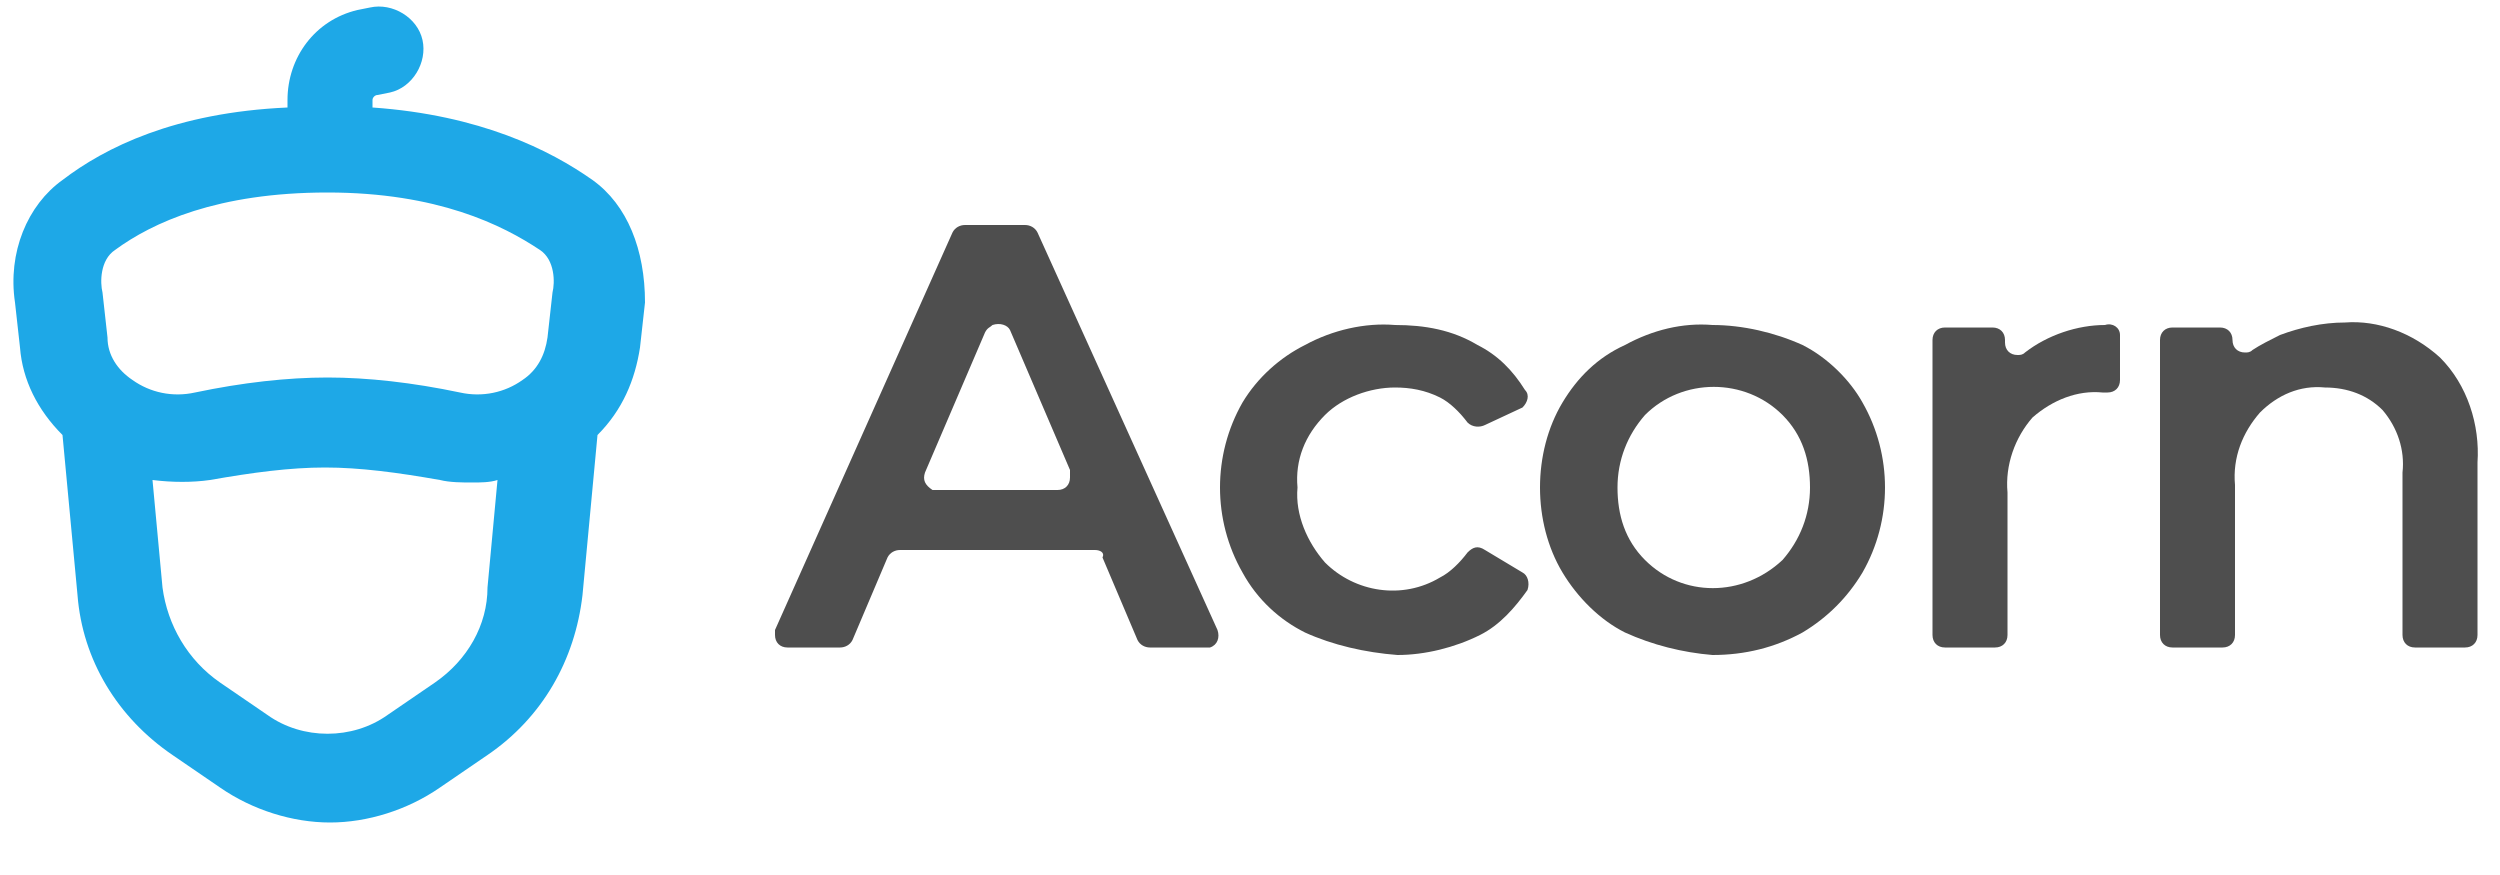
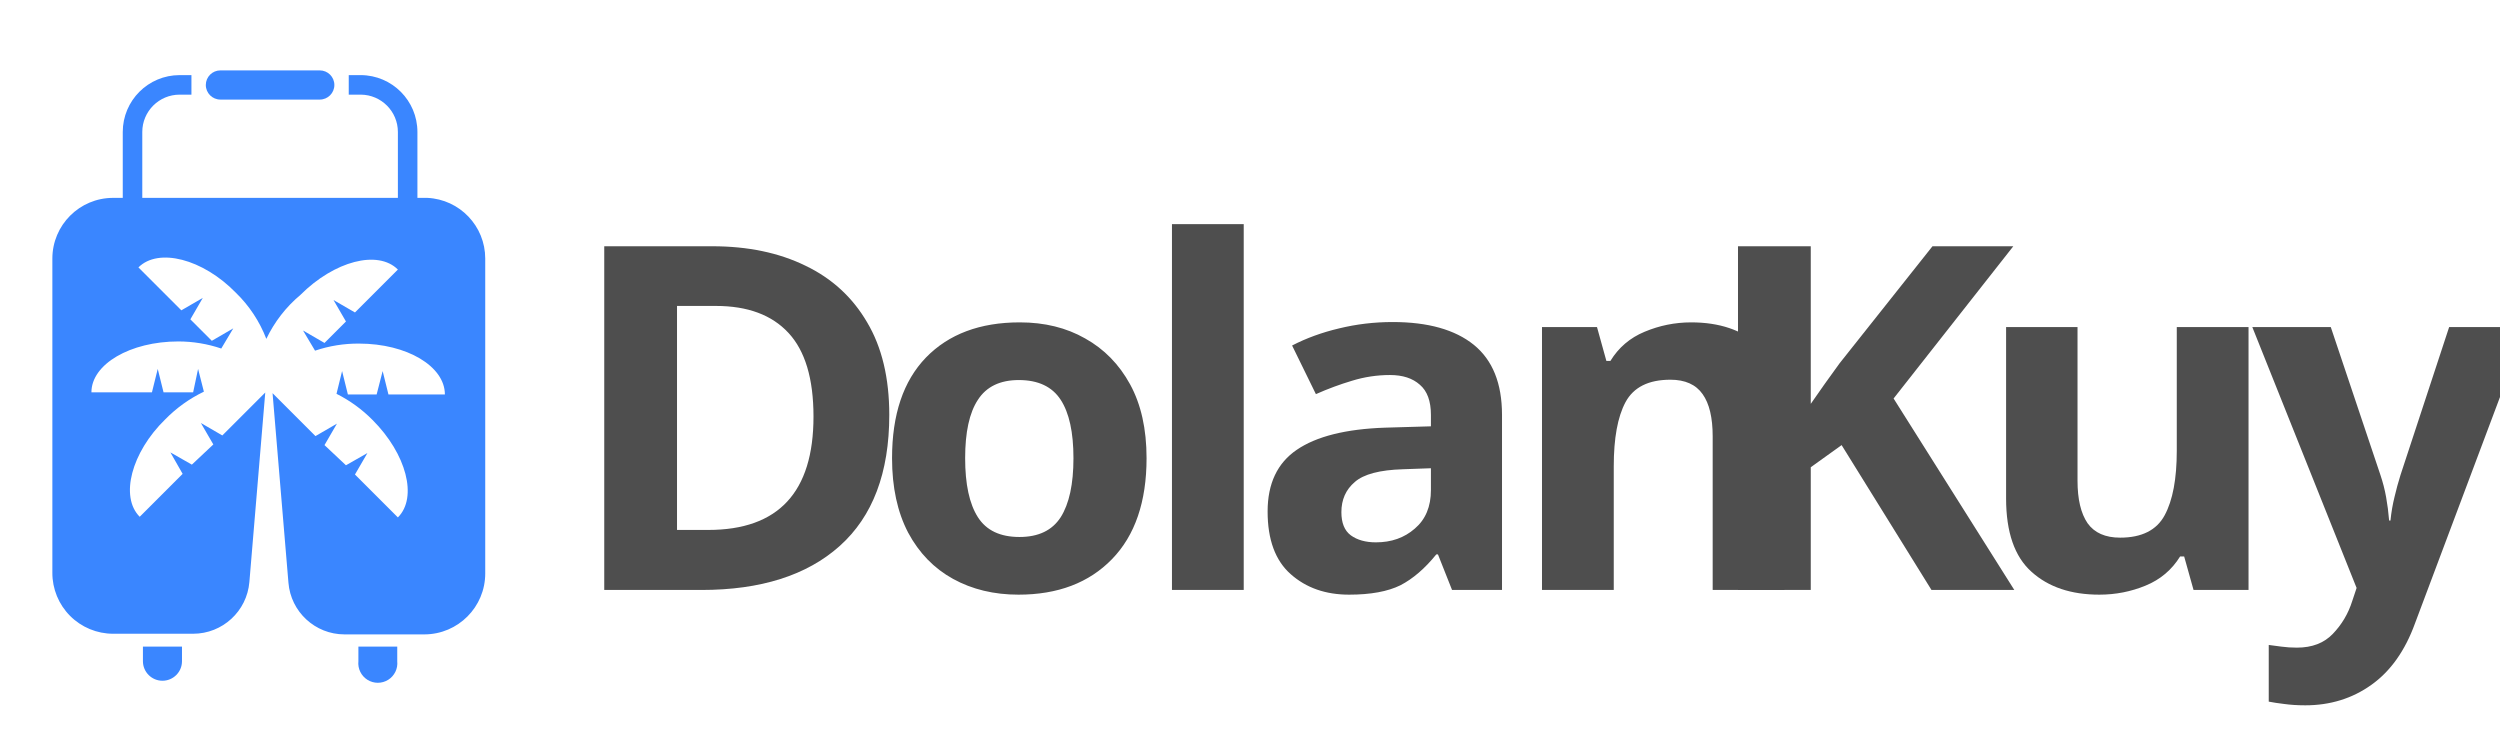
- <svg xmlns="http://www.w3.org/2000/svg" version="1.1" id="katman_1" x="0px" y="0px" viewBox="0 0 100 35" style="enable-background:new 0 0 100 35;" xml:space="preserve">
-   <style type="text/css">
- 	.st0{fill:#4E4E4E;}
- 	.st1{fill:#1EA8E7;}
- </style>
-   <path class="st0" d="M43.8,22H36c-0.2,0-0.4,0.1-0.5,0.3l-1.4,3.3c-0.1,0.2-0.3,0.3-0.5,0.3h-2.1c-0.3,0-0.5-0.2-0.5-0.5  c0-0.1,0-0.1,0-0.2l7.1-15.9C38.2,9.1,38.4,9,38.6,9H41c0.2,0,0.4,0.1,0.5,0.3l7.2,15.9c0.1,0.3,0,0.6-0.3,0.7c-0.1,0-0.1,0-0.2,0  H46c-0.2,0-0.4-0.1-0.5-0.3l-1.4-3.3C44.2,22.1,44,22,43.8,22z M42.8,18.8l-2.4-5.6C40.3,13,40,12.9,39.7,13  c-0.1,0.1-0.2,0.1-0.3,0.3L37,18.9c-0.1,0.3,0,0.5,0.3,0.7c0.1,0,0.1,0,0.2,0h4.8c0.3,0,0.5-0.2,0.5-0.5  C42.8,19,42.8,18.9,42.8,18.8L42.8,18.8z" />
-   <path class="st0" d="M52.2,25.3c-1-0.5-1.9-1.3-2.5-2.4c-1.2-2.1-1.2-4.7,0-6.8c0.6-1,1.5-1.8,2.5-2.3c1.1-0.6,2.4-0.9,3.6-0.8  c1.2,0,2.3,0.2,3.3,0.8c0.8,0.4,1.4,1,1.9,1.8c0.2,0.2,0.1,0.5-0.1,0.7l0,0L59.4,17c-0.2,0.1-0.5,0.1-0.7-0.1  c-0.3-0.4-0.7-0.8-1.1-1c-0.6-0.3-1.2-0.4-1.8-0.4c-1,0-2.1,0.4-2.8,1.1c-0.8,0.8-1.2,1.8-1.1,2.9c-0.1,1.1,0.4,2.2,1.1,3  c1.2,1.2,3.1,1.5,4.6,0.6c0.4-0.2,0.8-0.6,1.1-1c0.2-0.2,0.4-0.3,0.7-0.1l1.5,0.9c0.2,0.1,0.3,0.4,0.2,0.7l0,0  c-0.5,0.7-1.1,1.4-1.9,1.8c-1,0.5-2.2,0.8-3.3,0.8C54.6,26.1,53.3,25.8,52.2,25.3z" />
-   <path class="st0" d="M65,25.3c-1-0.5-1.9-1.4-2.5-2.4s-0.9-2.2-0.9-3.4c0-1.2,0.3-2.4,0.9-3.4c0.6-1,1.4-1.8,2.5-2.3  c1.1-0.6,2.3-0.9,3.5-0.8c1.2,0,2.5,0.3,3.6,0.8c1,0.5,1.9,1.4,2.4,2.3c1.2,2.1,1.2,4.7,0,6.8c-0.6,1-1.4,1.8-2.4,2.4  c-1.1,0.6-2.3,0.9-3.6,0.9C67.3,26.1,66.1,25.8,65,25.3z M71.3,22.4c0.7-0.8,1.1-1.8,1.1-2.9s-0.3-2.1-1.1-2.9c-1.5-1.5-4-1.5-5.5,0  c-0.7,0.8-1.1,1.8-1.1,2.9s0.3,2.1,1.1,2.9C67.3,23.9,69.7,23.9,71.3,22.4z" />
-   <path class="st0" d="M84.8,13.4v1.8c0,0.3-0.2,0.5-0.5,0.5l0,0h-0.2c-1-0.1-2,0.3-2.8,1c-0.7,0.8-1.1,1.9-1,3v5.7  c0,0.3-0.2,0.5-0.5,0.5l0,0h-2c-0.3,0-0.5-0.2-0.5-0.5l0,0V13.6c0-0.3,0.2-0.5,0.5-0.5h1.9c0.3,0,0.5,0.2,0.5,0.5l0,0v0.1  c0,0.3,0.2,0.5,0.5,0.5c0.1,0,0.2,0,0.3-0.1c0.9-0.7,2.1-1.1,3.2-1.1C84.5,12.9,84.8,13.1,84.8,13.4L84.8,13.4z" />
-   <path class="st0" d="M97.6,14.3c1.1,1.1,1.6,2.7,1.5,4.2v6.9c0,0.3-0.2,0.5-0.5,0.5l0,0h-2c-0.3,0-0.5-0.2-0.5-0.5l0,0v-6.5  c0.1-0.9-0.2-1.8-0.8-2.5c-0.6-0.6-1.4-0.9-2.3-0.9c-1-0.1-1.9,0.3-2.6,1c-0.7,0.8-1.1,1.8-1,2.9v6c0,0.3-0.2,0.5-0.5,0.5l0,0h-2  c-0.3,0-0.5-0.2-0.5-0.5l0,0V13.6c0-0.3,0.2-0.5,0.5-0.5l0,0h1.9c0.3,0,0.5,0.2,0.5,0.5l0,0c0,0.3,0.2,0.5,0.5,0.5  c0.1,0,0.2,0,0.3-0.1c0.3-0.2,0.7-0.4,1.1-0.6c0.8-0.3,1.7-0.5,2.6-0.5C95.1,12.8,96.5,13.3,97.6,14.3z" />
-   <path class="st1" d="M23.7,7.2c-1.7-1.2-4.5-2.6-8.8-2.9V4c0-0.1,0.1-0.2,0.2-0.2l0.5-0.1c0.9-0.2,1.5-1.2,1.3-2.1  c-0.2-0.9-1.2-1.5-2.1-1.3l-0.5,0.1c-1.7,0.4-2.8,1.9-2.8,3.6v0.3C7,4.5,4.2,5.9,2.5,7.2c-1.4,1-2.2,2.9-1.9,4.9l0.2,1.8  c0.1,1.3,0.7,2.5,1.7,3.5l0.6,6.4c0.2,2.6,1.6,4.9,3.8,6.4l1.9,1.3c1.3,0.9,2.9,1.4,4.4,1.4s3.1-0.5,4.4-1.4l1.9-1.3  c2.2-1.5,3.5-3.8,3.8-6.4l0.6-6.4c1-1,1.5-2.2,1.7-3.5l0.2-1.8C25.8,10,25.1,8.2,23.7,7.2z M4.6,10c1.5-1.1,4.1-2.3,8.5-2.3  s7,1.3,8.5,2.3c0.6,0.4,0.6,1.3,0.5,1.7l-0.2,1.8c-0.1,0.7-0.4,1.3-1,1.7c-0.7,0.5-1.6,0.7-2.5,0.5c-1.9-0.4-3.7-0.6-5.3-0.6  s-3.4,0.2-5.3,0.6c-0.9,0.2-1.8,0-2.5-0.5c-0.6-0.4-1-1-1-1.7l-0.2-1.8C4,11.3,4,10.4,4.6,10z M17.4,27.3l-1.9,1.3  c-1.4,1-3.4,1-4.8,0l-1.9-1.3c-1.3-0.9-2.1-2.3-2.3-3.8l-0.4-4.3c0.8,0.1,1.6,0.1,2.3,0c1.7-0.3,3.2-0.5,4.6-0.5s2.9,0.2,4.6,0.5  c0.4,0.1,0.9,0.1,1.3,0.1c0.3,0,0.7,0,1-0.1l-0.4,4.3C19.5,25,18.7,26.4,17.4,27.3z" />
+ <svg xmlns="http://www.w3.org/2000/svg" id="Layer_1" data-name="Layer 1" viewBox="0 0 116.49 35">
+   <defs>
+     <style>.cls-1{fill:#3a86ff;}.cls-2{font-size:22.42px;fill:#4e4e4e;font-family:OdysseyText-Bold, Odyssey Text;font-weight:700;letter-spacing:-0.09em;}.cls-3{letter-spacing:-0.07em;}.cls-4{letter-spacing:-0.09em;}</style>
+   </defs>
+   <path class="cls-1" d="M19.45,10.09h-.91V6.15a1.74,1.74,0,0,0-1.73-1.74h-.56V3.5h.56a2.65,2.65,0,0,1,2.64,2.65Z" />
+   <path class="cls-1" d="M6.63,10.09H5.72V6.15A2.65,2.65,0,0,1,8.37,3.5h.55v.91H8.37A1.74,1.74,0,0,0,6.63,6.15Z" />
+   <path class="cls-1" d="M14.9,4.64H10.27a.68.68,0,0,1,0-1.36H14.9a.68.68,0,0,1,0,1.36Z" />
+   <path class="cls-1" d="M6.66,30.13v.68a.91.91,0,1,0,1.82,0v-.68Z" />
+   <path class="cls-1" d="M16.7,30.13v.68a.91.91,0,1,0,1.81,0v-.68Z" />
+   <path class="cls-1" d="M19.91,9.22H5.27a2.83,2.83,0,0,0-2.83,2.83V26.69a2.83,2.83,0,0,0,2.83,2.84H9a2.63,2.63,0,0,0,2.62-2.41l.74-8.83-2,2-1-.58.58,1-1,.94-1-.57.57,1-2,2c-.93-.93-.39-3,1.19-4.54A6.4,6.4,0,0,1,9.5,18.25l-.27-1.06L9,18.28H7.62l-.27-1.09-.27,1.09H4.26c0-1.31,1.81-2.37,4.05-2.37a6.25,6.25,0,0,1,2,.33l.56-.94-1,.58-1-1,.58-1-1,.58-2-2c.93-.93,3-.4,4.54,1.18a6,6,0,0,1,1.42,2.15A6.09,6.09,0,0,1,14,13.74c1.58-1.58,3.61-2.11,4.54-1.18l-2,2-1-.58.58,1-1,1-1-.58.56.94a6.25,6.25,0,0,1,2.05-.33c2.23,0,4,1.06,4,2.37H18.1l-.27-1.09-.28,1.09H16.21l-.27-1.09-.26,1.06a6.4,6.4,0,0,1,1.68,1.22c1.58,1.58,2.11,3.61,1.18,4.54l-2-2,.58-1-1,.57-1-.94.58-1-1,.58-2-2,.74,8.83a2.62,2.62,0,0,0,2.61,2.41h3.73a2.84,2.84,0,0,0,2.83-2.84V12.05A2.83,2.83,0,0,0,19.91,9.22Z" />
+   <text class="cls-2" transform="translate(26.14 27.49)">D<tspan class="cls-3" x="14.41" y="0">olan</tspan>
+     <tspan class="cls-4" x="52.83" y="0">K</tspan>
+     <tspan class="cls-3" x="65.65" y="0">uy</tspan>
+   </text>
</svg>
